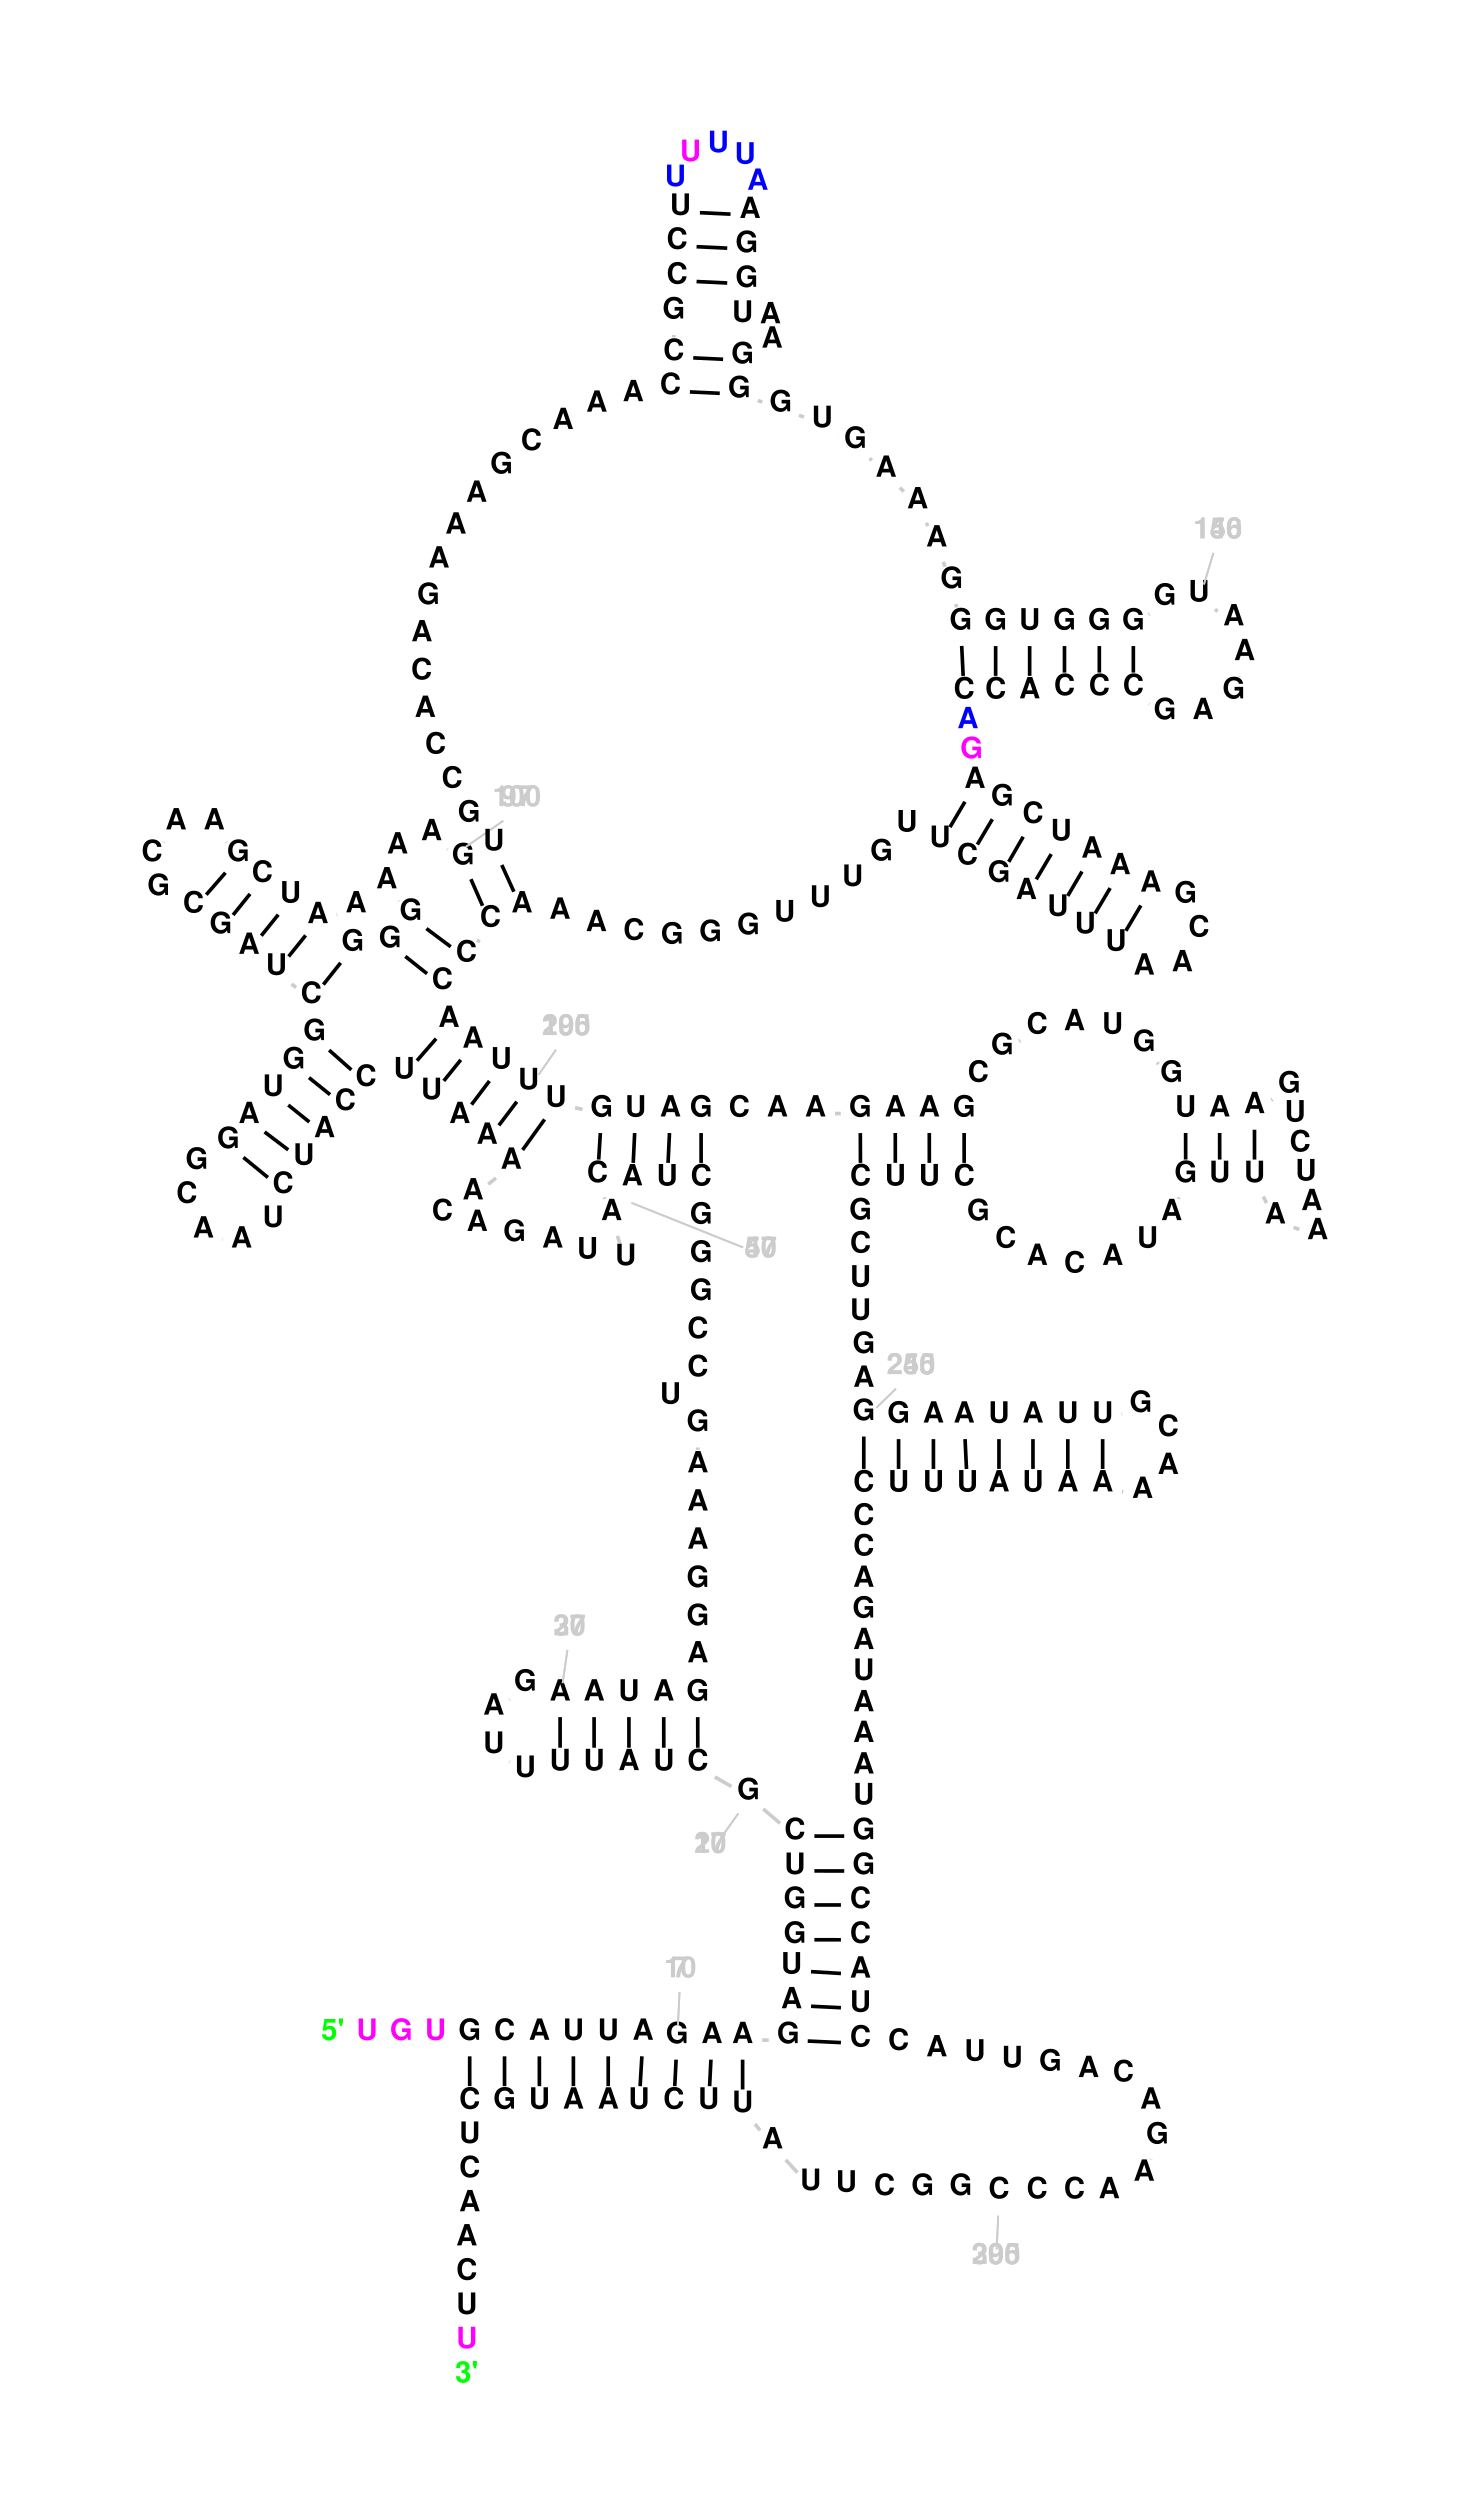
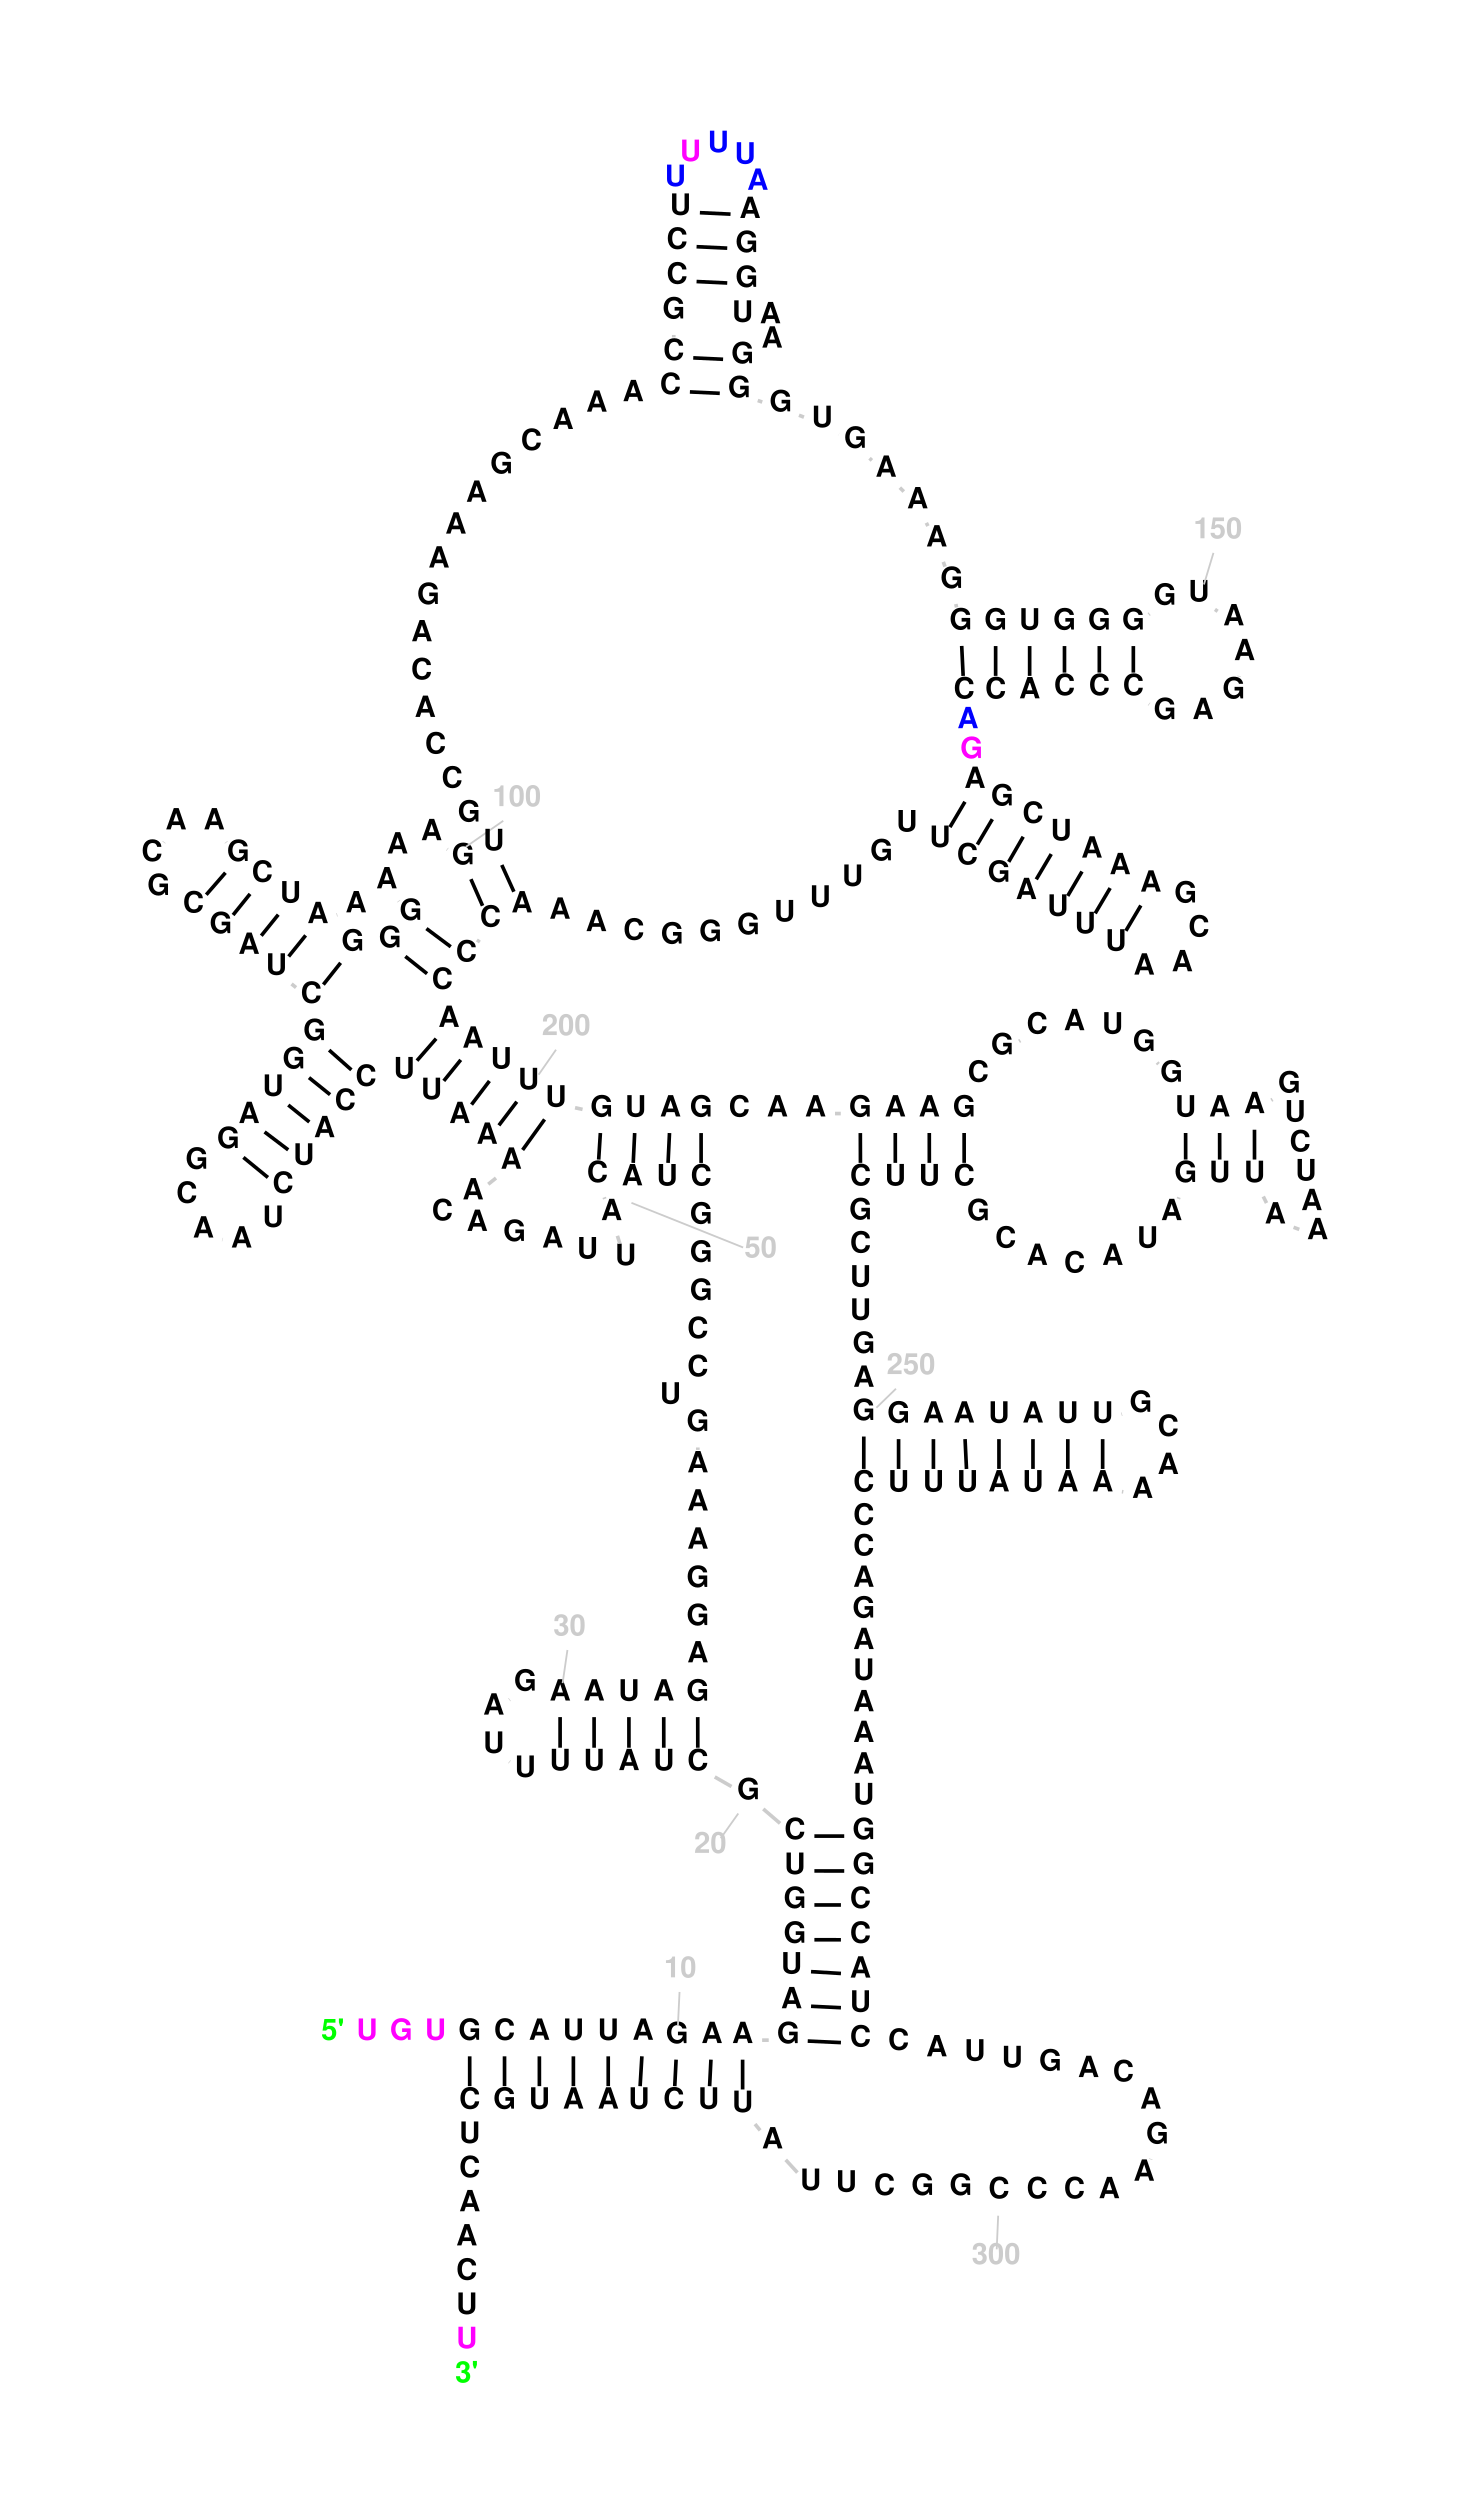
<svg xmlns="http://www.w3.org/2000/svg" width="483.498" height="822.536" style="font-size: 9.628px; font-weight: bold; font-family: Helvetica; ">
  <g>
    <style type="text/css">


text.red {fill: rgb(255, 0, 255); }
text.green {fill: rgb(0, 255, 0); }
text.blue {fill: rgb(0, 0, 255); }
text.black {fill: rgb(0, 0, 0); }
text.gray {fill: rgb(204, 204, 204); }
text.brown {fill: rgb(211.65, 104.55, 30.6); }
text {fill: rgb(0, 0, 0); text-anchor: middle; alignment-baseline: middle; }
circle.red {stroke: rgb(255, 0, 255); fill: none; }
circle.green {stroke: rgb(0, 255, 0); fill: none; }
circle.blue {stroke: rgb(0, 0, 255); fill: none; }
circle.black {stroke: rgb(0, 0, 0); fill: none; }
circle.gray {stroke: rgb(204, 204, 204); fill: none; }
circle.brown {stroke: rgb(211.65, 104.55, 30.6); fill: none; }
- circle {stroke: rgb(0, 0, 0); }
line.red {stroke: rgb(255, 0, 255); stroke-width: 1.203; }
line.green {stroke: rgb(0, 255, 0); stroke-width: 1.203; }
line.blue {stroke: rgb(0, 0, 255); stroke-width: 1.203; }
line.black {stroke: rgb(0, 0, 0); stroke-width: 1.203; }
line.gray {stroke: rgb(204, 204, 204); stroke-width: 1.203; }
line.brown {stroke: rgb(211.65, 104.55, 30.6); stroke-width: 1.203; }
line {stroke: rgb(0, 0, 0); }
text.numbering-label {fill: rgb(204, 204, 204);}
line.numbering-line {stroke: rgb(204, 204, 204); stroke-width: 0.602;}
line.predicted {stroke: rgb(0, 0, 0); stroke-dasharray: 2}
- text.background {fill: rgb(255, 255, 255);
.template {visibility:hidden}
+ polyline {fill:none; stroke-linejoin:round; }
+ .pseudoknot_segment1 {stroke-linecap:round; stroke-opacity: 0.4; stroke-width:9.628px}
+ .pseudoknot_segment2 {stroke-linecap:round; stroke-opacity: 0.4; stroke-width:9.628px}
+ .pseudoknot_connection {stroke-linecap:round; stroke-opacity: 0.2; stroke-width:1.5}

</style>
  </g>
  <g>
    <text x="109.49" y="671.112" class="green">5'</text>
  </g>
  <g>
    <text x="120.751" y="671.112" class="red">U</text>
  </g>
  <g>
    <text x="132.011" y="671.112" class="red">G</text>
  </g>
  <g>
    <text x="143.272" y="671.112" class="red">U</text>
  </g>
  <g>
    <text x="154.532" y="671.112" class="black">G</text>
  </g>
  <g>
    <line x1="154.535" y1="676.568" x2="154.538" y2="686.373" class="black" />
  </g>
  <g>
    <text x="165.996" y="671.112" class="black">C</text>
  </g>
  <g>
    <line x1="165.999" y1="676.568" x2="166.002" y2="686.373" class="black" />
  </g>
  <g>
    <text x="177.459" y="671.112" class="black">A</text>
  </g>
  <g>
    <line x1="177.462" y1="676.568" x2="177.466" y2="686.373" class="black" />
  </g>
  <g>
    <text x="188.65" y="671.112" class="black">U</text>
  </g>
  <g>
    <line x1="188.652" y1="676.568" x2="188.655" y2="686.373" class="black" />
  </g>
  <g>
    <text x="200.114" y="671.112" class="black">U</text>
  </g>
  <g>
    <line x1="200.116" y1="676.568" x2="200.119" y2="686.373" class="black" />
  </g>
  <g>
    <text x="211.577" y="671.112" class="black">A</text>
  </g>
  <g>
    <line x1="211.193" y1="676.556" x2="210.605" y2="686.385" class="black" />
  </g>
  <g>
    <text x="222.768" y="672.203" class="black">G</text>
  </g>
  <g>
    <line x1="222.445" y1="677.651" x2="222.006" y2="686.382" class="black" />
  </g>
  <g>
    <text x="223.81" y="650.565" class="numbering-label sequential">10</text>
  </g>
  <g>
+     <text x="223.81" y="650.565" class="numbering-label template">7</text>
+   </g>
+   <g>
    <line x1="223.046" y1="666.433" x2="223.578" y2="655.379" class="numbering-line sequential" />
  </g>
  <g>
-     <text x="223.81" y="650.565" class="numbering-label template">7</text>
-   </g>
-   <g>
    <line x1="223.046" y1="666.433" x2="223.578" y2="655.379" class="numbering-line template" />
  </g>
  <g>
    <text x="234.232" y="672.203" class="black">A</text>
  </g>
  <g>
    <line x1="233.909" y1="677.651" x2="233.47" y2="686.382" class="black" />
  </g>
  <g>
    <text x="244.331" y="672.203" class="black">A</text>
  </g>
  <g>
    <line x1="244.332" y1="677.659" x2="244.335" y2="687.462" class="black" />
  </g>
  <g>
    <text x="259.342" y="672.203" class="black">G</text>
  </g>
  <g>
    <line x1="265.754" y1="671.537" x2="276.679" y2="672.043" class="black" />
  </g>
  <g>
    <text x="260.434" y="660.74" class="black">A</text>
  </g>
  <g>
    <line x1="266.845" y1="660.088" x2="276.68" y2="660.566" class="black" />
  </g>
  <g>
    <text x="260.434" y="649.276" class="black">U</text>
  </g>
  <g>
    <line x1="266.841" y1="648.702" x2="276.684" y2="649.299" class="black" />
  </g>
  <g>
    <text x="261.526" y="639.176" class="black">G</text>
  </g>
  <g>
    <line x1="267.945" y1="638.217" x2="276.672" y2="638.221" class="black" />
  </g>
  <g>
    <text x="261.526" y="627.714" class="black">G</text>
  </g>
  <g>
    <line x1="267.945" y1="626.754" x2="276.672" y2="626.758" class="black" />
  </g>
  <g>
    <text x="261.526" y="616.523" class="black">U</text>
  </g>
  <g>
    <line x1="267.945" y1="615.564" x2="277.761" y2="615.569" class="black" />
  </g>
  <g>
    <text x="261.526" y="605.058" class="black">C</text>
  </g>
  <g>
    <line x1="267.945" y1="604.099" x2="277.761" y2="604.105" class="black" />
  </g>
  <g>
    <text x="246.241" y="591.958" class="black">G</text>
  </g>
  <g>
    <text x="233.708" y="609.627" class="numbering-label sequential">20</text>
  </g>
  <g>
+     <text x="233.708" y="609.627" class="numbering-label template">17</text>
+   </g>
+   <g>
    <line x1="242.899" y1="596.67" x2="237.123" y2="604.813" class="numbering-line sequential" />
  </g>
  <g>
-     <text x="233.708" y="609.627" class="numbering-label template">17</text>
-   </g>
-   <g>
    <line x1="242.899" y1="596.67" x2="237.123" y2="604.813" class="numbering-line template" />
  </g>
  <g>
    <text x="229.596" y="582.409" class="black">C</text>
  </g>
  <g>
    <line x1="229.583" y1="575.028" x2="229.563" y2="564.951" class="black" />
  </g>
  <g>
    <text x="218.401" y="582.405" class="black">U</text>
  </g>
  <g>
    <line x1="218.392" y1="575.024" x2="218.379" y2="564.951" class="black" />
  </g>
  <g>
    <text x="206.937" y="582.405" class="black">A</text>
  </g>
  <g>
    <line x1="206.931" y1="575.023" x2="206.922" y2="564.951" class="black" />
  </g>
  <g>
    <text x="195.474" y="582.405" class="black">U</text>
  </g>
  <g>
    <line x1="195.471" y1="575.023" x2="195.465" y2="564.951" class="black" />
  </g>
  <g>
    <text x="184.283" y="582.405" class="black">U</text>
  </g>
  <g>
    <line x1="184.283" y1="575.023" x2="184.283" y2="564.951" class="black" />
  </g>
  <g>
    <text x="172.819" y="584.588" class="black">U</text>
  </g>
  <g>
    <text x="162.445" y="576.678" class="black">U</text>
  </g>
  <g>
    <text x="162.445" y="564.126" class="black">A</text>
  </g>
  <g>
    <text x="172.819" y="556.216" class="black">G</text>
  </g>
  <g>
    <text x="184.283" y="559.495" class="black">A</text>
  </g>
  <g>
    <text x="187.388" y="538.056" class="numbering-label sequential">30</text>
  </g>
  <g>
+     <text x="187.388" y="538.056" class="numbering-label template">27</text>
+   </g>
+   <g>
    <line x1="185.111" y1="553.778" x2="186.691" y2="542.87" class="numbering-line sequential" />
  </g>
  <g>
-     <text x="187.388" y="538.056" class="numbering-label template">27</text>
-   </g>
-   <g>
    <line x1="185.111" y1="553.778" x2="186.691" y2="542.87" class="numbering-line template" />
  </g>
  <g>
    <text x="195.462" y="559.495" class="black">A</text>
  </g>
  <g>
    <text x="206.916" y="559.495" class="black">U</text>
  </g>
  <g>
    <text x="218.37" y="559.495" class="black">A</text>
  </g>
  <g>
    <text x="229.55" y="559.495" class="black">G</text>
  </g>
  <g>
    <text x="229.587" y="546.942" class="black">A</text>
  </g>
  <g>
    <text x="229.587" y="534.665" class="black">G</text>
  </g>
  <g>
    <text x="229.587" y="522.112" class="black">G</text>
  </g>
  <g>
    <text x="229.592" y="509.528" class="black">A</text>
  </g>
  <g>
    <text x="229.592" y="496.976" class="black">A</text>
  </g>
  <g>
    <text x="229.592" y="484.423" class="black">A</text>
  </g>
  <g>
    <text x="229.592" y="470.782" class="black">G</text>
  </g>
  <g>
    <text x="220.581" y="461.771" class="black">U</text>
  </g>
  <g>
    <text x="229.592" y="452.761" class="black">C</text>
  </g>
  <g>
    <text x="229.592" y="440.209" class="black">C</text>
  </g>
  <g>
    <text x="230.681" y="427.655" class="black">G</text>
  </g>
  <g>
    <text x="230.681" y="415.103" class="black">G</text>
  </g>
  <g>
    <text x="230.681" y="402.55" class="black">G</text>
  </g>
  <g>
    <text x="230.681" y="389.998" class="black">C</text>
  </g>
  <g>
    <line x1="230.678" y1="382.616" x2="230.675" y2="372.794" class="black" />
  </g>
  <g>
    <text x="219.493" y="389.98" class="black">U</text>
  </g>
  <g>
    <line x1="219.801" y1="382.606" x2="220.273" y2="372.786" class="black" />
  </g>
  <g>
    <text x="208.029" y="389.98" class="black">A</text>
  </g>
  <g>
    <line x1="208.34" y1="382.606" x2="208.817" y2="372.786" class="black" />
  </g>
  <g>
    <text x="250.275" y="413.679" class="numbering-label sequential">50</text>
  </g>
  <g>
+     <text x="250.275" y="413.679" class="numbering-label template">47</text>
+   </g>
+   <g>
    <line x1="207.754" y1="395.75" x2="244.498" y2="410.438" class="numbering-line sequential" />
  </g>
  <g>
-     <text x="250.275" y="413.679" class="numbering-label template">47</text>
-   </g>
-   <g>
    <line x1="207.754" y1="395.75" x2="244.498" y2="410.438" class="numbering-line template" />
  </g>
  <g>
    <text x="196.565" y="388.888" class="black">C</text>
  </g>
  <g>
    <line x1="196.974" y1="381.52" x2="197.531" y2="372.781" class="black" />
  </g>
  <g>
    <text x="201.206" y="401.444" class="black">A</text>
  </g>
  <g>
    <text x="205.848" y="416.186" class="black">U</text>
  </g>
  <g>
    <text x="193.296" y="414.008" class="black">U</text>
  </g>
  <g>
    <text x="181.832" y="410.454" class="black">A</text>
  </g>
  <g>
    <text x="169.279" y="408.276" class="black">G</text>
  </g>
  <g>
    <text x="157.002" y="404.998" class="black">A</text>
  </g>
  <g>
    <text x="145.539" y="401.444" class="black">C</text>
  </g>
  <g>
    <text x="155.638" y="394.622" class="black">A</text>
  </g>
  <g>
    <text x="168.191" y="384.523" class="black">A</text>
  </g>
  <g>
    <line x1="171.941" y1="378.351" x2="179.174" y2="368.306" class="black" />
  </g>
  <g>
    <text x="160.264" y="376.333" class="black">A</text>
  </g>
  <g>
    <line x1="164.141" y1="370.255" x2="170.035" y2="362.48" class="black" />
  </g>
  <g>
    <text x="151.257" y="369.509" class="black">A</text>
  </g>
  <g>
    <line x1="155.134" y1="363.431" x2="161.025" y2="355.66" class="black" />
  </g>
  <g>
    <text x="141.977" y="361.594" class="black">U</text>
  </g>
  <g>
    <line x1="146.007" y1="355.635" x2="151.587" y2="348.719" class="black" />
  </g>
  <g>
    <text x="132.97" y="354.77" class="black">U</text>
  </g>
  <g>
    <line x1="137.188" y1="348.969" x2="143.489" y2="341.741" class="black" />
  </g>
  <g>
    <text x="120.414" y="357.227" class="black">C</text>
  </g>
  <g>
    <line x1="115.613" y1="352.004" x2="108.288" y2="345.503" class="black" />
  </g>
  <g>
    <text x="113.591" y="365.142" class="black">C</text>
  </g>
  <g>
    <line x1="108.595" y1="360.149" x2="101.662" y2="354.558" class="black" />
  </g>
  <g>
    <text x="106.767" y="374.149" class="black">A</text>
  </g>
  <g>
    <line x1="101.771" y1="369.157" x2="94.841" y2="363.568" class="black" />
  </g>
  <g>
    <text x="99.943" y="383.157" class="black">U</text>
  </g>
  <g>
    <line x1="94.827" y1="378.318" x2="87.051" y2="372.425" class="black" />
  </g>
  <g>
    <text x="93.12" y="392.437" class="black">C</text>
  </g>
  <g>
    <line x1="88.153" y1="387.408" x2="80.081" y2="380.799" class="black" />
  </g>
  <g>
    <text x="89.845" y="403.627" class="black">U</text>
  </g>
  <g>
    <text x="79.47" y="410.447" class="black">A</text>
  </g>
  <g>
    <text x="66.917" y="407.17" class="black">A</text>
  </g>
  <g>
    <text x="61.461" y="395.706" class="black">C</text>
  </g>
  <g>
    <text x="64.739" y="384.518" class="black">G</text>
  </g>
  <g>
    <text x="75.114" y="377.696" class="black">G</text>
  </g>
  <g>
    <text x="81.935" y="369.512" class="black">A</text>
  </g>
  <g>
    <text x="89.845" y="360.501" class="black">U</text>
  </g>
  <g>
    <text x="96.666" y="351.491" class="black">G</text>
  </g>
  <g>
    <text x="103.487" y="342.206" class="black">G</text>
  </g>
  <g>
    <text x="102.398" y="329.928" class="black">C</text>
  </g>
  <g>
    <line x1="106.388" y1="323.938" x2="112.064" y2="316.787" class="black" />
  </g>
  <g>
    <text x="90.936" y="320.652" class="black">U</text>
  </g>
  <g>
    <line x1="94.966" y1="314.693" x2="100.56" y2="307.757" class="black" />
  </g>
  <g>
    <text x="81.929" y="313.829" class="black">A</text>
  </g>
  <g>
    <line x1="85.958" y1="307.87" x2="91.551" y2="300.936" class="black" />
  </g>
  <g>
    <text x="72.649" y="307.005" class="black">G</text>
  </g>
  <g>
    <line x1="76.678" y1="301.046" x2="82.265" y2="294.117" class="black" />
  </g>
  <g>
    <text x="63.642" y="300.182" class="black">C</text>
  </g>
  <g>
    <line x1="67.858" y1="294.38" x2="74.168" y2="287.138" class="black" />
  </g>
  <g>
    <text x="52.178" y="294.45" class="black">G</text>
  </g>
  <g>
    <text x="50" y="283.261" class="black">C</text>
  </g>
  <g>
    <text x="57.91" y="272.886" class="black">A</text>
  </g>
  <g>
    <text x="70.454" y="272.886" class="black">A</text>
  </g>
  <g>
    <text x="78.384" y="283.261" class="black">G</text>
  </g>
  <g>
    <text x="86.294" y="290.083" class="black">C</text>
  </g>
  <g>
    <text x="95.58" y="296.903" class="black">U</text>
  </g>
  <g>
    <text x="104.59" y="303.724" class="black">A</text>
  </g>
  <g>
    <text x="117.142" y="300.17" class="black">A</text>
  </g>
  <g>
    <text x="116.054" y="312.722" class="black">G</text>
  </g>
  <g>
    <text x="128.332" y="311.634" class="black">G</text>
  </g>
  <g>
    <line x1="133.355" y1="314.667" x2="140.505" y2="320.354" class="black" />
  </g>
  <g>
    <text x="135.153" y="302.638" class="black">G</text>
  </g>
  <g>
    <line x1="140.295" y1="305.517" x2="148.297" y2="311.497" class="black" />
  </g>
  <g>
    <text x="127.238" y="292.266" class="black">A</text>
  </g>
  <g>
    <text x="130.792" y="280.803" class="black">A</text>
  </g>
  <g>
    <text x="141.98" y="276.436" class="black">A</text>
  </g>
  <g>
    <text x="152.354" y="284.345" class="black">G</text>
  </g>
  <g>
    <line x1="154.934" y1="289.259" x2="158.769" y2="297.999" class="black" />
  </g>
  <g>
    <text x="170.037" y="265.236" class="numbering-label sequential">100</text>
  </g>
  <g>
+     <text x="170.037" y="265.236" class="numbering-label template">97</text>
+   </g>
+   <g>
    <line x1="153.267" y1="278.641" x2="165.582" y2="270.05" class="numbering-line sequential" />
  </g>
  <g>
-     <text x="170.037" y="265.236" class="numbering-label template">97</text>
-   </g>
-   <g>
    <line x1="153.267" y1="278.641" x2="165.582" y2="270.05" class="numbering-line template" />
  </g>
  <g>
    <text x="162.448" y="279.711" class="black">U</text>
  </g>
  <g>
    <line x1="165.096" y1="284.595" x2="169.076" y2="293.386" class="black" />
  </g>
  <g>
    <text x="154.314" y="270.269" class="black">G</text>
  </g>
  <g>
    <text x="148.736" y="259.108" class="black">C</text>
  </g>
  <g>
    <text x="143.296" y="247.881" class="black">C</text>
  </g>
  <g>
    <text x="139.897" y="235.875" class="black">A</text>
  </g>
  <g>
    <text x="138.701" y="223.464" class="black">C</text>
  </g>
  <g>
    <text x="138.786" y="210.994" class="black">A</text>
  </g>
  <g>
    <text x="140.944" y="198.705" class="black">G</text>
  </g>
  <g>
    <text x="144.412" y="186.72" class="black">A</text>
  </g>
  <g>
    <text x="149.981" y="175.555" class="black">A</text>
  </g>
  <g>
    <text x="156.794" y="165.104" class="black">A</text>
  </g>
  <g>
    <text x="165.006" y="155.718" class="black">G</text>
  </g>
  <g>
    <text x="174.829" y="148.024" class="black">C</text>
  </g>
  <g>
    <text x="185.245" y="141.155" class="black">A</text>
  </g>
  <g>
    <text x="196.342" y="135.451" class="black">A</text>
  </g>
  <g>
    <text x="208.328" y="132.002" class="black">A</text>
  </g>
  <g>
    <text x="220.574" y="129.609" class="black">C</text>
  </g>
  <g>
    <line x1="226.986" y1="128.946" x2="236.817" y2="129.406" class="black" />
  </g>
  <g>
    <text x="221.676" y="118.401" class="black">C</text>
  </g>
  <g>
    <line x1="228.087" y1="117.743" x2="237.906" y2="118.211" class="black" />
  </g>
  <g>
    <text x="221.676" y="104.754" class="black">G</text>
  </g>
  <g>
    <text x="222.768" y="93.29" class="black">C</text>
  </g>
  <g>
    <line x1="229.179" y1="92.63" x2="239.271" y2="93.108" class="black" />
  </g>
  <g>
    <text x="222.768" y="81.827" class="black">C</text>
  </g>
  <g>
    <line x1="229.179" y1="81.167" x2="239.271" y2="81.645" class="black" />
  </g>
  <g>
    <text x="223.86" y="70.636" class="black">U</text>
  </g>
  <g>
    <line x1="230.271" y1="69.977" x2="240.359" y2="70.455" class="black" />
  </g>
  <g>
    <text x="222.201" y="61.169" class="blue">U</text>
  </g>
  <g>
    <text x="227.169" y="52.941" class="red">U</text>
  </g>
  <g>
    <text x="236.319" y="50" class="blue">U</text>
  </g>
  <g>
    <text x="245.15" y="53.793" class="blue">U</text>
  </g>
  <g>
    <text x="249.317" y="62.454" class="blue">A</text>
  </g>
  <g>
    <text x="246.77" y="71.722" class="black">A</text>
  </g>
  <g>
    <text x="245.682" y="82.911" class="black">G</text>
  </g>
  <g>
    <text x="245.682" y="94.374" class="black">G</text>
  </g>
  <g>
    <text x="244.317" y="105.838" class="black">U</text>
  </g>
  <g>
    <text x="253.458" y="106.359" class="black">A</text>
  </g>
  <g>
    <text x="254.027" y="114.362" class="black">A</text>
  </g>
  <g>
    <text x="244.317" y="119.479" class="black">G</text>
  </g>
  <g>
    <text x="243.229" y="130.669" class="black">G</text>
  </g>
  <g>
    <text x="256.87" y="135.311" class="black">G</text>
  </g>
  <g>
    <text x="270.512" y="140.493" class="black">U</text>
  </g>
  <g>
    <text x="281.425" y="147.313" class="black">G</text>
  </g>
  <g>
    <text x="291.524" y="156.862" class="black">A</text>
  </g>
  <g>
    <text x="301.899" y="167.238" class="black">A</text>
  </g>
  <g>
    <text x="308.181" y="179.79" class="black">A</text>
  </g>
  <g>
    <text x="313.099" y="193.432" class="black">G</text>
  </g>
  <g>
    <text x="316.102" y="207.074" class="black">G</text>
  </g>
  <g>
    <line x1="316.414" y1="212.522" x2="316.893" y2="222.383" class="black" />
  </g>
  <g>
    <text x="327.578" y="207.108" class="black">G</text>
  </g>
  <g>
    <line x1="327.579" y1="212.564" x2="327.579" y2="222.375" class="black" />
  </g>
  <g>
    <text x="338.769" y="207.108" class="black">U</text>
  </g>
  <g>
    <line x1="338.769" y1="212.564" x2="338.769" y2="222.375" class="black" />
  </g>
  <g>
    <text x="350.233" y="207.108" class="black">G</text>
  </g>
  <g>
    <line x1="350.233" y1="212.564" x2="350.232" y2="221.285" class="black" />
  </g>
  <g>
    <text x="361.696" y="207.108" class="black">G</text>
  </g>
  <g>
    <line x1="361.696" y1="212.564" x2="361.696" y2="221.285" class="black" />
  </g>
  <g>
    <text x="372.887" y="207.108" class="black">G</text>
  </g>
  <g>
    <line x1="372.886" y1="212.564" x2="372.885" y2="221.285" class="black" />
  </g>
  <g>
    <text x="383.259" y="198.92" class="black">G</text>
  </g>
  <g>
    <text x="394.447" y="197.83" class="black">U</text>
  </g>
  <g>
    <text x="400.692" y="177.087" class="numbering-label sequential">150</text>
  </g>
  <g>
+     <text x="400.692" y="177.087" class="numbering-label template">146</text>
+   </g>
+   <g>
    <line x1="396.112" y1="192.298" x2="399.243" y2="181.901" class="numbering-line sequential" />
  </g>
  <g>
-     <text x="400.692" y="177.087" class="numbering-label template">146</text>
-   </g>
-   <g>
    <line x1="396.112" y1="192.298" x2="399.243" y2="181.901" class="numbering-line template" />
  </g>
  <g>
    <text x="405.911" y="205.74" class="black">A</text>
  </g>
  <g>
    <text x="409.465" y="217.203" class="black">A</text>
  </g>
  <g>
    <text x="405.911" y="229.757" class="black">G</text>
  </g>
  <g>
    <text x="395.812" y="236.578" class="black">A</text>
  </g>
  <g>
    <text x="383.259" y="236.578" class="black">G</text>
  </g>
  <g>
    <text x="372.884" y="228.667" class="black">C</text>
  </g>
  <g>
    <text x="361.696" y="228.667" class="black">C</text>
  </g>
  <g>
    <text x="350.232" y="228.667" class="black">C</text>
  </g>
  <g>
    <text x="338.769" y="229.757" class="black">A</text>
  </g>
  <g>
    <text x="327.58" y="229.757" class="black">C</text>
  </g>
  <g>
    <text x="317.205" y="229.757" class="black">C</text>
  </g>
  <g>
    <text x="318.454" y="239.577" class="blue">A</text>
  </g>
  <g>
    <text x="319.637" y="249.404" class="red">G</text>
  </g>
  <g>
    <text x="320.755" y="259.24" class="black">A</text>
  </g>
  <g>
    <line x1="317.484" y1="263.8" x2="312.546" y2="272.136" class="black" />
  </g>
  <g>
    <text x="329.762" y="264.972" class="black">G</text>
  </g>
  <g>
    <line x1="326.492" y1="269.532" x2="321.556" y2="277.867" class="black" />
  </g>
  <g>
    <text x="339.861" y="270.704" class="black">C</text>
  </g>
  <g>
    <line x1="336.649" y1="275.298" x2="331.873" y2="283.565" class="black" />
  </g>
  <g>
    <text x="349.141" y="276.436" class="black">U</text>
  </g>
  <g>
    <line x1="345.872" y1="280.997" x2="340.941" y2="289.33" class="black" />
  </g>
  <g>
    <text x="359.24" y="282.167" class="black">A</text>
  </g>
  <g>
    <line x1="355.995" y1="286.742" x2="351.291" y2="294.772" class="black" />
  </g>
  <g>
    <text x="368.52" y="287.626" class="black">A</text>
  </g>
  <g>
    <line x1="365.252" y1="292.187" x2="360.323" y2="300.518" class="black" />
  </g>
  <g>
    <text x="378.619" y="293.358" class="black">A</text>
  </g>
  <g>
    <line x1="375.351" y1="297.919" x2="370.423" y2="306.25" class="black" />
  </g>
  <g>
    <text x="390.082" y="296.906" class="black">G</text>
  </g>
  <g>
    <text x="394.45" y="308.095" class="black">C</text>
  </g>
  <g>
    <text x="388.993" y="319.558" class="black">A</text>
  </g>
  <g>
    <text x="376.441" y="320.647" class="black">A</text>
  </g>
  <g>
    <text x="367.155" y="312.737" class="black">U</text>
  </g>
  <g>
    <text x="357.055" y="307.005" class="black">U</text>
  </g>
  <g>
    <text x="348.046" y="301.273" class="black">U</text>
  </g>
  <g>
    <text x="337.672" y="295.817" class="black">A</text>
  </g>
  <g>
    <text x="328.661" y="290.085" class="black">G</text>
  </g>
  <g>
    <text x="318.286" y="284.353" class="black">C</text>
  </g>
  <g>
    <text x="309.275" y="278.621" class="black">U</text>
  </g>
  <g>
    <text x="298.367" y="273.517" class="black">U</text>
  </g>
  <g>
    <text x="290.02" y="283.041" class="black">G</text>
  </g>
  <g>
    <text x="280.522" y="291.428" class="black">U</text>
  </g>
  <g>
    <text x="269.87" y="298.275" class="black">U</text>
  </g>
  <g>
    <text x="258.149" y="303.1" class="black">U</text>
  </g>
  <g>
    <text x="246.226" y="307.338" class="black">G</text>
  </g>
  <g>
    <text x="233.763" y="309.605" class="black">G</text>
  </g>
  <g>
    <text x="221.135" y="310.418" class="black">G</text>
  </g>
  <g>
    <text x="208.533" y="309.136" class="black">C</text>
  </g>
  <g>
    <text x="196.19" y="306.355" class="black">A</text>
  </g>
  <g>
    <text x="184.227" y="302.277" class="black">A</text>
  </g>
  <g>
    <text x="171.724" y="300.196" class="black">A</text>
  </g>
  <g>
    <text x="161.349" y="304.839" class="black">C</text>
  </g>
  <g>
    <text x="153.439" y="316.302" class="black">C</text>
  </g>
  <g>
    <text x="145.528" y="325.313" class="black">C</text>
  </g>
  <g>
    <text x="147.707" y="337.866" class="black">A</text>
  </g>
  <g>
    <text x="155.617" y="344.686" class="black">A</text>
  </g>
  <g>
    <text x="164.902" y="351.508" class="black">U</text>
  </g>
  <g>
    <text x="173.912" y="358.328" class="black">U</text>
  </g>
  <g>
    <text x="186.293" y="340.552" class="numbering-label sequential">200</text>
  </g>
  <g>
+     <text x="186.293" y="340.552" class="numbering-label template">195</text>
+   </g>
+   <g>
    <line x1="177.214" y1="353.588" x2="182.94" y2="345.366" class="numbering-line sequential" />
  </g>
  <g>
-     <text x="186.293" y="340.552" class="numbering-label template">195</text>
-   </g>
-   <g>
    <line x1="177.214" y1="353.588" x2="182.94" y2="345.366" class="numbering-line template" />
  </g>
  <g>
    <text x="182.924" y="364.06" class="black">U</text>
  </g>
  <g>
    <text x="197.94" y="367.338" class="black">G</text>
  </g>
  <g>
    <text x="209.128" y="367.338" class="black">U</text>
  </g>
  <g>
    <text x="220.581" y="367.338" class="black">A</text>
  </g>
  <g>
    <text x="230.672" y="367.338" class="black">G</text>
  </g>
  <g>
    <text x="243.222" y="367.338" class="black">C</text>
  </g>
  <g>
    <text x="255.765" y="367.338" class="black">A</text>
  </g>
  <g>
    <text x="268.309" y="367.338" class="black">A</text>
  </g>
  <g>
    <text x="283.041" y="367.338" class="black">G</text>
  </g>
  <g>
    <line x1="283.063" y1="372.794" x2="283.096" y2="382.591" class="black" />
  </g>
  <g>
    <text x="294.552" y="367.326" class="black">A</text>
  </g>
  <g>
    <line x1="294.561" y1="372.782" x2="294.573" y2="382.591" class="black" />
  </g>
  <g>
    <text x="305.743" y="367.326" class="black">A</text>
  </g>
  <g>
    <line x1="305.751" y1="372.782" x2="305.762" y2="382.591" class="black" />
  </g>
  <g>
    <text x="317.207" y="367.326" class="black">G</text>
  </g>
  <g>
    <line x1="317.215" y1="372.782" x2="317.226" y2="382.591" class="black" />
  </g>
  <g>
    <text x="321.847" y="355.862" class="black">C</text>
  </g>
  <g>
    <text x="329.757" y="346.852" class="black">G</text>
  </g>
  <g>
    <text x="341.221" y="340.03" class="black">C</text>
  </g>
  <g>
    <text x="353.498" y="338.942" class="black">A</text>
  </g>
  <g>
    <text x="366.051" y="340.03" class="black">U</text>
  </g>
  <g>
    <text x="376.425" y="345.762" class="black">G</text>
  </g>
  <g>
    <text x="385.436" y="355.862" class="black">G</text>
  </g>
  <g>
    <text x="390.079" y="367.326" class="black">U</text>
  </g>
  <g>
    <line x1="390.087" y1="372.782" x2="390.099" y2="381.502" class="black" />
  </g>
  <g>
    <text x="401.273" y="367.326" class="black">A</text>
  </g>
  <g>
    <line x1="401.28" y1="372.782" x2="401.29" y2="381.501" class="black" />
  </g>
  <g>
    <text x="412.737" y="366.234" class="black">A</text>
  </g>
  <g>
    <line x1="412.743" y1="371.69" x2="412.753" y2="381.501" class="black" />
  </g>
  <g>
    <text x="424.2" y="359.41" class="black">G</text>
  </g>
  <g>
    <text x="426.114" y="368.959" class="black">U</text>
  </g>
  <g>
    <text x="427.753" y="378.784" class="black">C</text>
  </g>
  <g>
    <text x="429.668" y="388.333" class="black">U</text>
  </g>
  <g>
    <text x="431.583" y="398.157" class="black">A</text>
  </g>
  <g>
    <text x="433.498" y="407.707" class="black">A</text>
  </g>
  <g>
    <text x="419.581" y="402.525" class="black">A</text>
  </g>
  <g>
    <text x="412.759" y="388.883" class="black">U</text>
  </g>
  <g>
    <text x="401.297" y="388.883" class="black">U</text>
  </g>
  <g>
    <text x="390.107" y="388.883" class="black">G</text>
  </g>
  <g>
    <text x="385.465" y="401.436" class="black">A</text>
  </g>
  <g>
    <text x="377.555" y="410.446" class="black">U</text>
  </g>
  <g>
    <text x="366.092" y="416.178" class="black">A</text>
  </g>
  <g>
    <text x="353.539" y="418.631" class="black">C</text>
  </g>
  <g>
    <text x="341.261" y="416.178" class="black">A</text>
  </g>
  <g>
    <text x="330.887" y="410.446" class="black">C</text>
  </g>
  <g>
    <text x="321.876" y="401.436" class="black">G</text>
  </g>
  <g>
    <text x="317.234" y="389.972" class="black">C</text>
  </g>
  <g>
    <text x="305.77" y="389.972" class="black">U</text>
  </g>
  <g>
    <text x="294.582" y="389.972" class="black">U</text>
  </g>
  <g>
    <text x="283.118" y="389.972" class="black">C</text>
  </g>
  <g>
    <text x="283.118" y="401.161" class="black">G</text>
  </g>
  <g>
    <text x="283.118" y="412.075" class="black">C</text>
  </g>
  <g>
    <text x="283.118" y="423.262" class="black">U</text>
  </g>
  <g>
    <text x="283.118" y="434.176" class="black">U</text>
  </g>
  <g>
    <text x="284.207" y="445.089" class="black">G</text>
  </g>
  <g>
    <text x="284.207" y="456.278" class="black">A</text>
  </g>
  <g>
    <text x="284.207" y="467.191" class="black">G</text>
  </g>
  <g>
    <line x1="284.201" y1="472.647" x2="284.191" y2="483.306" class="black" />
  </g>
  <g>
    <text x="299.739" y="452.09" class="numbering-label sequential">250</text>
  </g>
  <g>
+     <text x="299.739" y="452.09" class="numbering-label template">245</text>
+   </g>
+   <g>
    <line x1="288.349" y1="463.164" x2="294.788" y2="456.904" class="numbering-line sequential" />
  </g>
  <g>
-     <text x="299.739" y="452.09" class="numbering-label template">245</text>
-   </g>
-   <g>
    <line x1="288.349" y1="463.164" x2="294.788" y2="456.904" class="numbering-line template" />
  </g>
  <g>
    <text x="295.644" y="468.042" class="black">G</text>
  </g>
  <g>
    <line x1="295.645" y1="473.498" x2="295.648" y2="483.306" class="black" />
  </g>
  <g>
    <text x="307.108" y="468.042" class="black">A</text>
  </g>
  <g>
    <line x1="307.109" y1="473.498" x2="307.111" y2="483.306" class="black" />
  </g>
  <g>
    <text x="317.207" y="468.042" class="black">A</text>
  </g>
  <g>
    <line x1="317.517" y1="473.49" x2="317.991" y2="483.314" class="black" />
  </g>
  <g>
    <text x="328.67" y="468.042" class="black">U</text>
  </g>
  <g>
    <line x1="328.671" y1="473.498" x2="328.674" y2="483.306" class="black" />
  </g>
  <g>
    <text x="339.861" y="468.042" class="black">A</text>
  </g>
  <g>
    <line x1="339.862" y1="473.498" x2="339.863" y2="483.306" class="black" />
  </g>
  <g>
    <text x="351.324" y="468.042" class="black">U</text>
  </g>
  <g>
    <line x1="351.325" y1="473.498" x2="351.326" y2="483.306" class="black" />
  </g>
  <g>
    <text x="362.788" y="468.042" class="black">U</text>
  </g>
  <g>
    <line x1="362.789" y1="473.498" x2="362.789" y2="483.306" class="black" />
  </g>
  <g>
    <text x="375.343" y="464.494" class="black">G</text>
  </g>
  <g>
    <text x="384.354" y="472.403" class="black">C</text>
  </g>
  <g>
    <text x="384.354" y="484.956" class="black">A</text>
  </g>
  <g>
    <text x="375.916" y="492.847" class="black">A</text>
  </g>
  <g>
    <text x="362.79" y="490.688" class="black">A</text>
  </g>
  <g>
    <text x="351.327" y="490.688" class="black">A</text>
  </g>
  <g>
    <text x="339.864" y="490.688" class="black">U</text>
  </g>
  <g>
    <text x="328.675" y="490.688" class="black">A</text>
  </g>
  <g>
    <text x="318.301" y="490.688" class="black">U</text>
  </g>
  <g>
    <text x="307.112" y="490.688" class="black">U</text>
  </g>
  <g>
    <text x="295.649" y="490.688" class="black">U</text>
  </g>
  <g>
    <text x="284.185" y="490.688" class="black">C</text>
  </g>
  <g>
    <text x="284.185" y="501.601" class="black">C</text>
  </g>
  <g>
    <text x="284.18" y="511.713" class="black">C</text>
  </g>
  <g>
    <text x="284.18" y="522.087" class="black">A</text>
  </g>
  <g>
    <text x="284.18" y="532.187" class="black">G</text>
  </g>
  <g>
    <text x="284.18" y="542.561" class="black">A</text>
  </g>
  <g>
    <text x="284.18" y="552.661" class="black">U</text>
  </g>
  <g>
    <text x="284.18" y="563.035" class="black">A</text>
  </g>
  <g>
    <text x="284.18" y="573.134" class="black">A</text>
  </g>
  <g>
    <text x="284.18" y="583.51" class="black">A</text>
  </g>
  <g>
    <text x="284.18" y="593.608" class="black">U</text>
  </g>
  <g>
    <text x="284.18" y="605.072" class="black">G</text>
  </g>
  <g>
    <text x="284.18" y="616.536" class="black">G</text>
  </g>
  <g>
    <text x="283.091" y="627.724" class="black">C</text>
  </g>
  <g>
    <text x="283.091" y="639.188" class="black">C</text>
  </g>
  <g>
    <text x="283.091" y="650.651" class="black">A</text>
  </g>
  <g>
    <text x="283.091" y="661.84" class="black">U</text>
  </g>
  <g>
    <text x="283.091" y="673.303" class="black">C</text>
  </g>
  <g>
    <text x="295.644" y="674.387" class="black">C</text>
  </g>
  <g>
    <text x="308.199" y="676.571" class="black">A</text>
  </g>
  <g>
    <text x="320.753" y="677.936" class="black">U</text>
  </g>
  <g>
    <text x="333.029" y="680.113" class="black">U</text>
  </g>
  <g>
    <text x="345.582" y="681.203" class="black">G</text>
  </g>
  <g>
    <text x="358.136" y="683.381" class="black">A</text>
  </g>
  <g>
    <text x="369.599" y="684.744" class="black">C</text>
  </g>
  <g>
    <text x="378.61" y="693.755" class="black">A</text>
  </g>
  <g>
    <text x="380.788" y="705.218" class="black">G</text>
  </g>
  <g>
    <text x="376.419" y="717.496" class="black">A</text>
  </g>
  <g>
    <text x="364.957" y="723.228" class="black">A</text>
  </g>
  <g>
    <text x="353.493" y="723.228" class="black">C</text>
  </g>
  <g>
    <text x="341.215" y="723.228" class="black">C</text>
  </g>
  <g>
    <text x="328.662" y="723.228" class="black">C</text>
  </g>
  <g>
    <text x="327.723" y="744.87" class="numbering-label sequential">300</text>
  </g>
  <g>
+     <text x="327.723" y="744.87" class="numbering-label template">295</text>
+   </g>
+   <g>
    <line x1="328.412" y1="728.999" x2="327.932" y2="740.056" class="numbering-line sequential" />
  </g>
  <g>
-     <text x="327.723" y="744.87" class="numbering-label template">295</text>
-   </g>
-   <g>
    <line x1="328.412" y1="728.999" x2="327.932" y2="740.056" class="numbering-line template" />
  </g>
  <g>
    <text x="316.11" y="722.139" class="black">G</text>
  </g>
  <g>
    <text x="303.557" y="722.139" class="black">G</text>
  </g>
  <g>
    <text x="291.004" y="722.139" class="black">C</text>
  </g>
  <g>
    <text x="278.452" y="721.05" class="black">U</text>
  </g>
  <g>
    <text x="266.712" y="720.499" class="black">U</text>
  </g>
  <g>
    <text x="254.16" y="706.857" class="black">A</text>
  </g>
  <g>
    <text x="244.336" y="694.844" class="black">U</text>
  </g>
  <g>
    <text x="233.147" y="693.755" class="black">U</text>
  </g>
  <g>
    <text x="221.683" y="693.755" class="black">C</text>
  </g>
  <g>
    <text x="210.221" y="693.755" class="black">U</text>
  </g>
  <g>
    <text x="200.121" y="693.755" class="black">A</text>
  </g>
  <g>
    <text x="188.657" y="693.755" class="black">A</text>
  </g>
  <g>
    <text x="177.469" y="693.755" class="black">U</text>
  </g>
  <g>
    <text x="166.005" y="693.755" class="black">G</text>
  </g>
  <g>
    <text x="154.541" y="693.755" class="black">C</text>
  </g>
  <g>
    <text x="154.541" y="705.015" class="black">U</text>
  </g>
  <g>
    <text x="154.541" y="716.276" class="black">C</text>
  </g>
  <g>
    <text x="154.541" y="727.536" class="black">A</text>
  </g>
  <g>
    <text x="153.568" y="738.755" class="black">A</text>
  </g>
  <g>
    <text x="153.568" y="750.015" class="black">C</text>
  </g>
  <g>
    <text x="153.568" y="761.276" class="black">U</text>
  </g>
  <g>
    <text x="153.568" y="772.536" class="red">U</text>
  </g>
  <g>
    <text x="153.568" y="783.797" class="green">3'</text>
  </g>
  <g>
    <line x1="250.75" y1="671.24" x2="252.923" y2="671.24" class="gray" />
  </g>
  <g>
    <line x1="256.652" y1="599.918" x2="251.115" y2="595.172" class="gray" />
  </g>
  <g>
    <line x1="240.674" y1="587.801" x2="235.163" y2="584.64" class="gray" />
  </g>
  <g>
    <line x1="167.715" y1="579.733" x2="167.549" y2="579.607" class="gray" />
  </g>
  <g>
    <line x1="167.549" y1="559.271" x2="167.715" y2="559.145" class="gray" />
  </g>
  <g>
    <line x1="229.592" y1="477.041" x2="229.592" y2="476.238" class="gray" />
  </g>
  <g>
    <line x1="198.79" y1="393.946" x2="198.981" y2="394.461" class="gray" />
  </g>
  <g>
    <line x1="203.134" y1="406.603" x2="203.92" y2="409.101" class="gray" />
  </g>
  <g>
    <line x1="160.639" y1="389.636" x2="163.19" y2="387.583" class="gray" />
  </g>
  <g>
    <line x1="73.26" y1="407.863" x2="73.127" y2="407.828" class="gray" />
  </g>
  <g>
    <line x1="97.409" y1="324.927" x2="95.925" y2="323.727" class="gray" />
  </g>
  <g>
    <line x1="53.892" y1="277.194" x2="54.018" y2="277.027" class="gray" />
  </g>
  <g>
    <line x1="74.352" y1="277.023" x2="74.486" y2="277.199" class="gray" />
  </g>
  <g>
    <line x1="110.766" y1="301.012" x2="110.966" y2="300.956" class="gray" />
  </g>
  <g>
    <line x1="131.259" y1="296.573" x2="131.132" y2="296.406" class="gray" />
  </g>
  <g>
    <line x1="147.084" y1="279.365" x2="147.25" y2="279.491" class="gray" />
  </g>
  <g>
    <line x1="221.676" y1="111.019" x2="221.676" y2="110.21" class="gray" />
  </g>
  <g>
    <line x1="249.305" y1="131.774" x2="250.794" y2="132.28" class="gray" />
  </g>
  <g>
    <line x1="262.87" y1="136.627" x2="264.512" y2="137.251" class="gray" />
  </g>
  <g>
    <line x1="275.955" y1="142.932" x2="275.982" y2="142.948" class="gray" />
  </g>
  <g>
    <line x1="286.089" y1="150.76" x2="286.86" y2="151.489" class="gray" />
  </g>
  <g>
    <line x1="296.062" y1="160.438" x2="297.361" y2="161.736" class="gray" />
  </g>
  <g>
    <line x1="304.772" y1="172.015" x2="305.308" y2="173.087" class="gray" />
  </g>
  <g>
    <line x1="310.358" y1="184.865" x2="310.922" y2="186.431" class="gray" />
  </g>
  <g>
    <line x1="314.479" y1="198.738" x2="314.722" y2="199.843" class="gray" />
  </g>
  <g>
    <line x1="377.925" y1="202.168" x2="378.221" y2="201.934" class="gray" />
  </g>
  <g>
    <line x1="399.73" y1="200.512" x2="400.628" y2="201.132" class="gray" />
  </g>
  <g>
    <line x1="407.717" y1="222.416" x2="407.659" y2="222.618" class="gray" />
  </g>
  <g>
    <line x1="378.155" y1="231.723" x2="377.988" y2="231.596" class="gray" />
  </g>
  <g>
    <line x1="157.704" y1="309.159" x2="157.084" y2="310.056" class="gray" />
  </g>
  <g>
    <line x1="189.195" y1="364.466" x2="191.669" y2="365.006" class="gray" />
  </g>
  <g>
    <line x1="274.728" y1="366.375" x2="276.622" y2="366.375" class="gray" />
  </g>
  <g>
    <line x1="335.273" y1="342.607" x2="335.705" y2="342.349" class="gray" />
  </g>
  <g>
    <line x1="380.698" y1="349.589" x2="381.163" y2="350.11" class="gray" />
  </g>
  <g>
    <line x1="418.252" y1="361.988" x2="418.685" y2="361.73" class="gray" />
  </g>
  <g>
    <line x1="427.483" y1="404.504" x2="425.596" y2="403.802" class="gray" />
  </g>
  <g>
    <line x1="416.71" y1="395.821" x2="415.63" y2="393.661" class="gray" />
  </g>
  <g>
    <line x1="387.881" y1="393.94" x2="387.691" y2="394.453" class="gray" />
  </g>
  <g>
    <line x1="368.965" y1="465.334" x2="369.166" y2="465.277" class="gray" />
  </g>
  <g>
    <line x1="369.583" y1="490.842" x2="369.123" y2="490.767" class="gray" />
  </g>
  <g>
    <line x1="378.636" y1="710.302" x2="378.571" y2="710.486" class="gray" />
  </g>
  <g>
    <line x1="262.366" y1="714.813" x2="258.506" y2="710.617" class="gray" />
  </g>
  <g>
    <line x1="250.097" y1="700.925" x2="248.399" y2="698.85" class="gray" />
  </g>
</svg>
